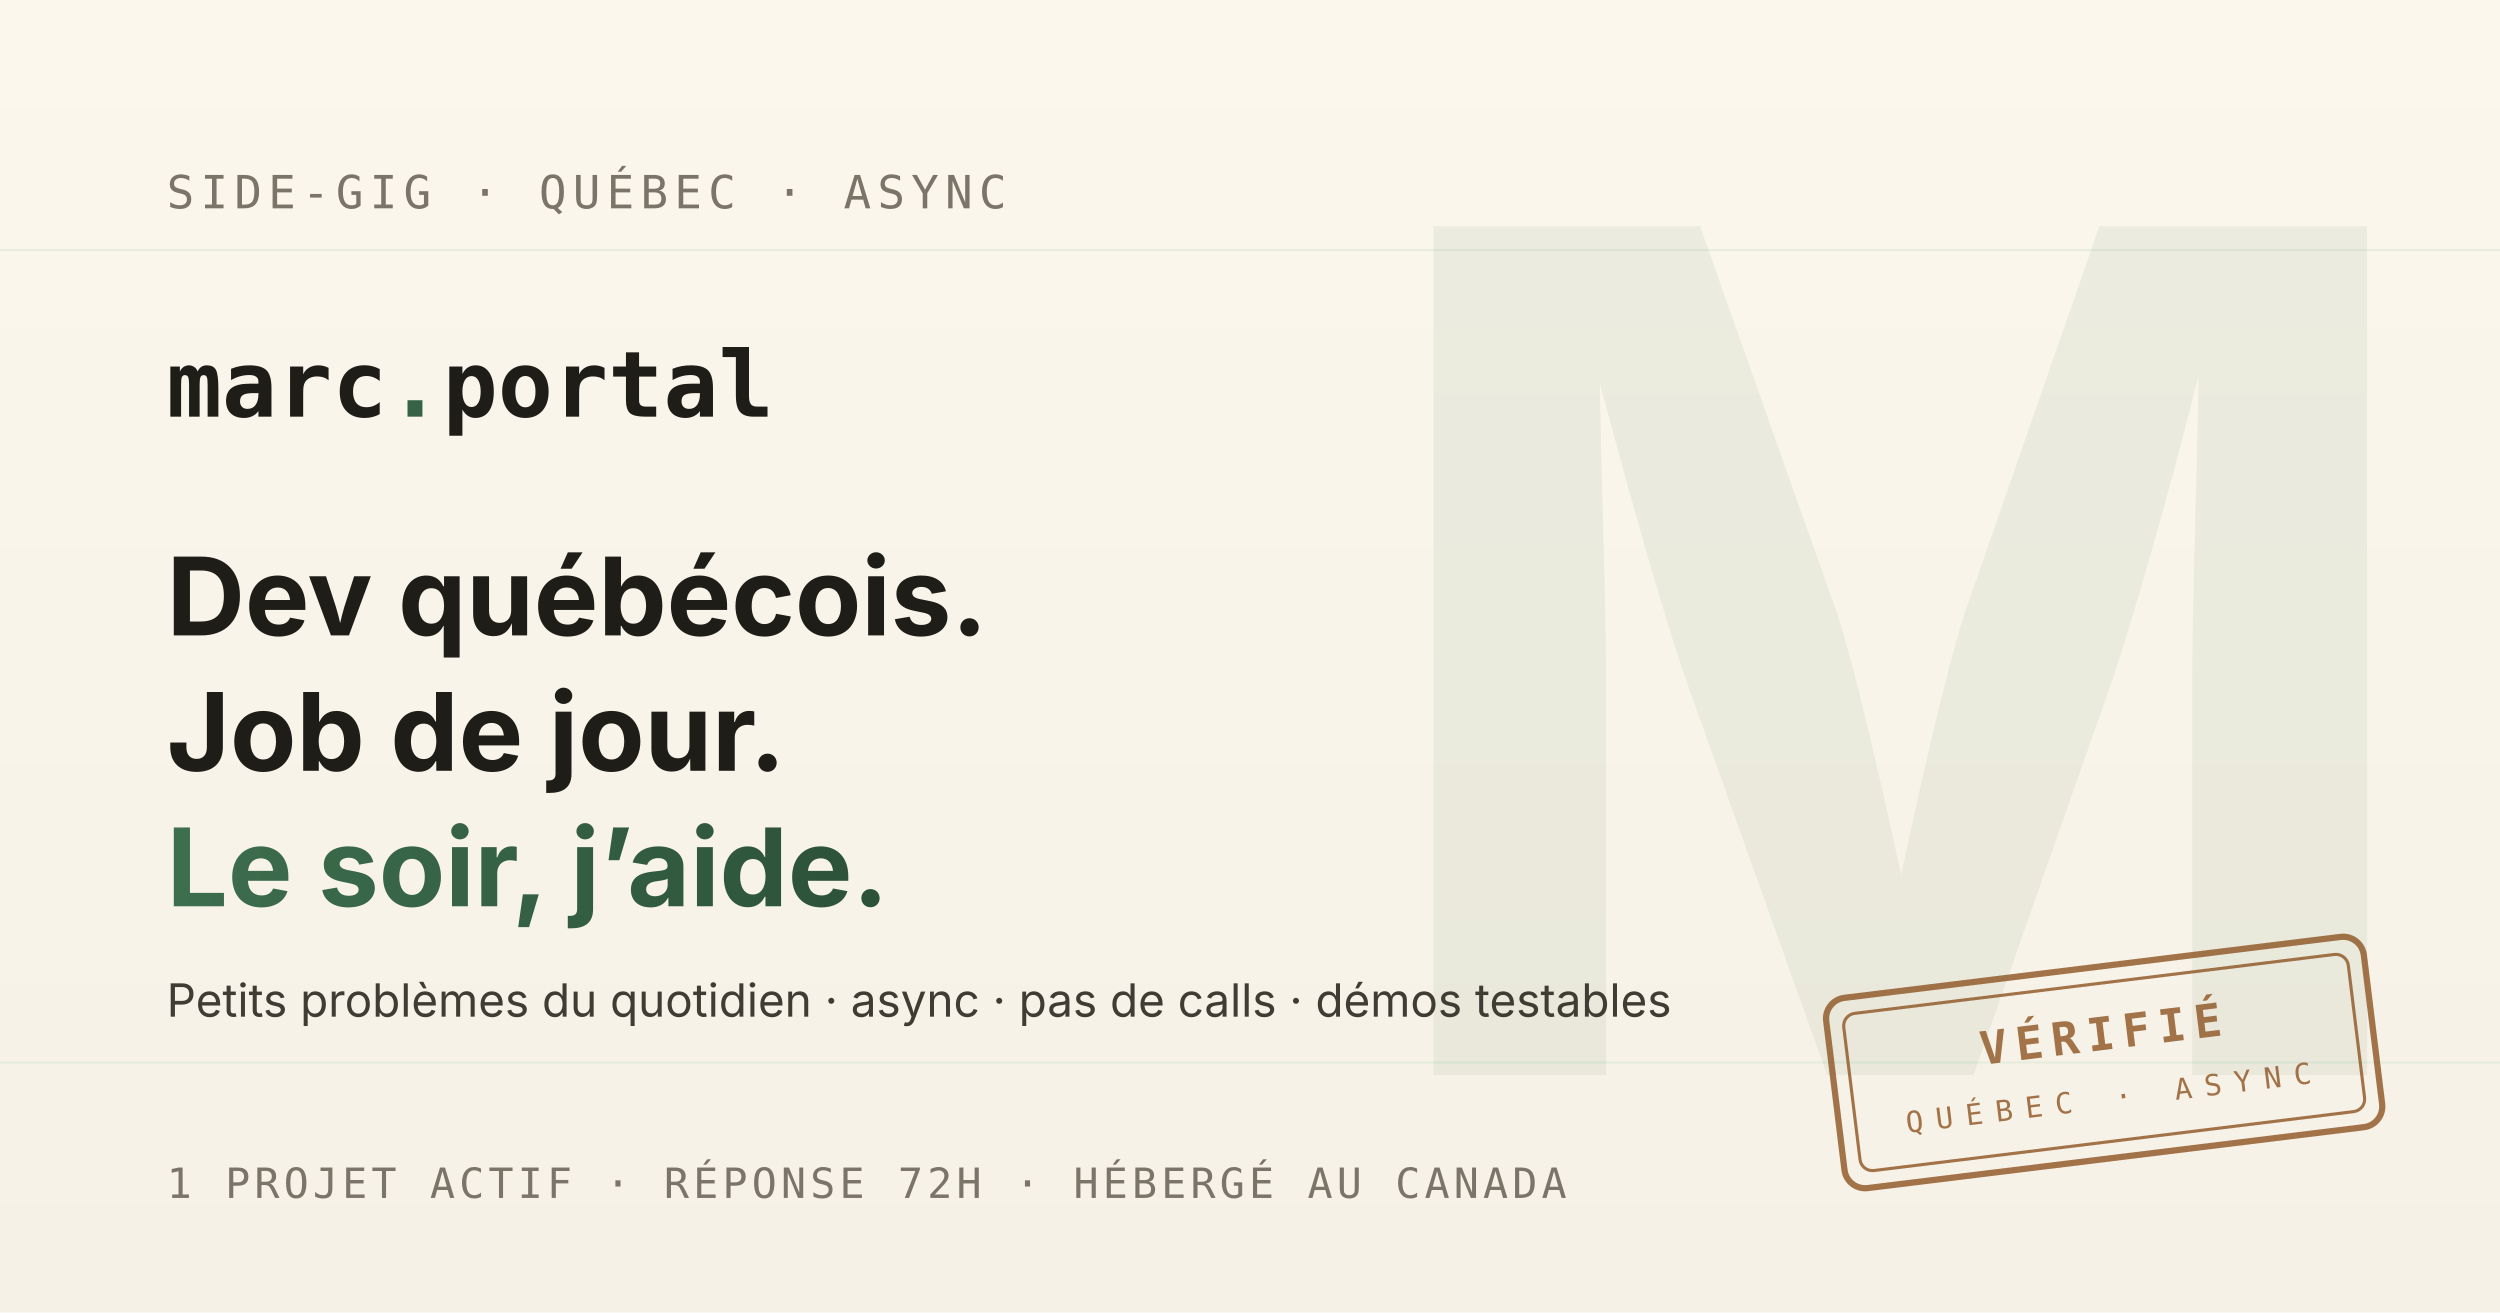
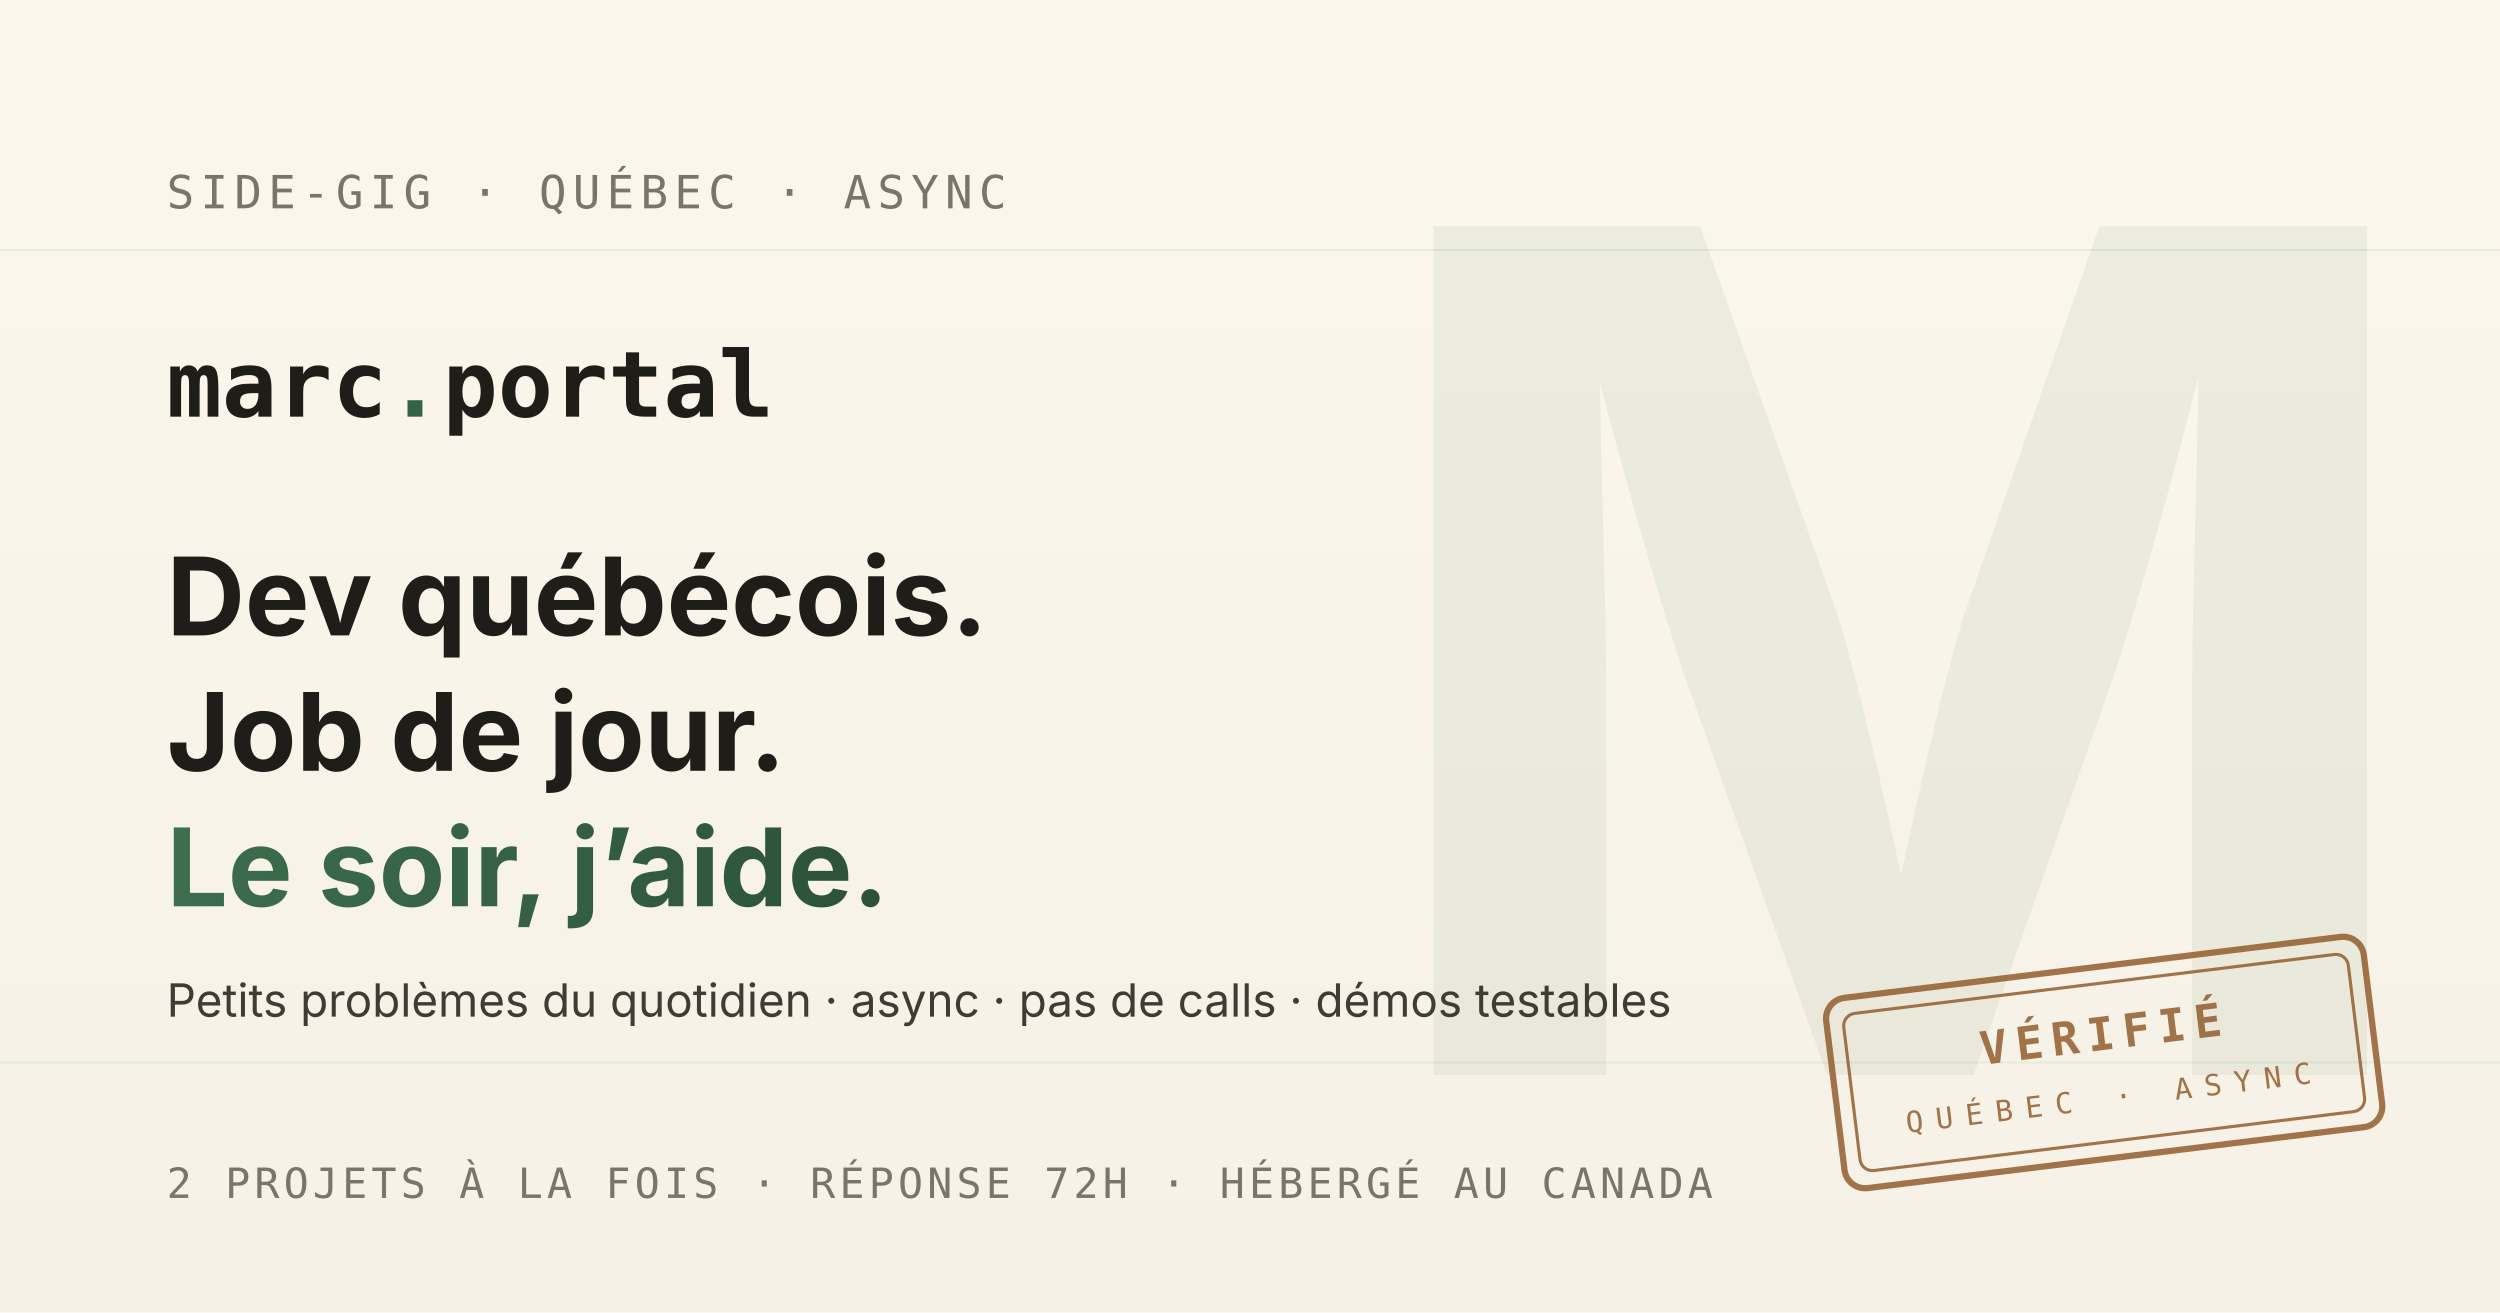
<svg xmlns="http://www.w3.org/2000/svg" viewBox="0 0 1200 630" width="1200" height="630">
  <defs>
    <linearGradient id="bg" x1="0" y1="0" x2="0" y2="1">
      <stop offset="0%" stop-color="#fbf7ec" />
      <stop offset="100%" stop-color="#f6f1e6" />
    </linearGradient>
    <linearGradient id="accent" x1="0" y1="0" x2="1" y2="0">
      <stop offset="0%" stop-color="#3d6e4e" />
      <stop offset="100%" stop-color="#2c5239" />
    </linearGradient>
  </defs>
  <rect width="1200" height="630" fill="url(#bg)" />
  <g stroke="#deead9" stroke-width="1" opacity="0.7">
    <line x1="0" y1="120" x2="1200" y2="120" />
    <line x1="0" y1="510" x2="1200" y2="510" />
  </g>
  <text x="912" y="516" text-anchor="middle" font-family="-apple-system, Segoe UI, system-ui, sans-serif" font-size="560" font-weight="700" fill="#3d6e4e" opacity="0.08">M</text>
  <text x="80" y="100" font-family="Cascadia Code, JetBrains Mono, monospace" font-size="22" fill="#7a7568" letter-spacing="3">
    SIDE-GIG · QUÉBEC · ASYNC
  </text>
  <text x="80" y="200" font-family="Cascadia Code, JetBrains Mono, monospace" font-size="44" font-weight="700" fill="#1f1d18">
    marc<tspan fill="url(#accent)">.</tspan>portal
  </text>
  <text x="80" y="305" font-family="-apple-system, Segoe UI, system-ui, sans-serif" font-size="52" font-weight="700" fill="#1f1d18">
    Dev québécois.
  </text>
  <text x="80" y="370" font-family="-apple-system, Segoe UI, system-ui, sans-serif" font-size="52" font-weight="700" fill="#1f1d18">
    Job de jour.
  </text>
  <text x="80" y="435" font-family="-apple-system, Segoe UI, system-ui, sans-serif" font-size="52" font-weight="700" fill="url(#accent)">
    Le soir, j’aide.
  </text>
  <text x="80" y="488" font-family="-apple-system, Segoe UI, system-ui, sans-serif" font-size="22" fill="#3f3c34">
    Petits problèmes du quotidien · async · pas de calls · démos testables
  </text>
  <text x="80" y="575" font-family="Cascadia Code, JetBrains Mono, monospace" font-size="20" fill="#7a7568" letter-spacing="2">
-     1 PROJET ACTIF  ·  RÉPONSE 72H  ·  HÉBERGÉ AU CANADA
+     2 PROJETS À LA FOIS  ·  RÉPONSE 72H  ·  HÉBERGÉ AU CANADA
  </text>
  <g transform="translate(1010 510) rotate(-7)" opacity="0.78">
    <rect x="-130" y="-46" width="260" height="92" rx="10" ry="10" fill="none" stroke="#8a4f1c" stroke-width="3" />
    <rect x="-122" y="-38" width="244" height="76" rx="6" ry="6" fill="none" stroke="#8a4f1c" stroke-width="1.5" />
    <text x="0" y="-6" text-anchor="middle" font-family="Cascadia Code, JetBrains Mono, monospace" font-size="22" font-weight="700" letter-spacing="4" fill="#8a4f1c">
      VÉRIFIÉ
    </text>
    <text x="0" y="22" text-anchor="middle" font-family="Cascadia Code, JetBrains Mono, monospace" font-size="14" letter-spacing="6" fill="#8a4f1c">
      QUÉBEC ·  ASYNC
    </text>
  </g>
</svg>
